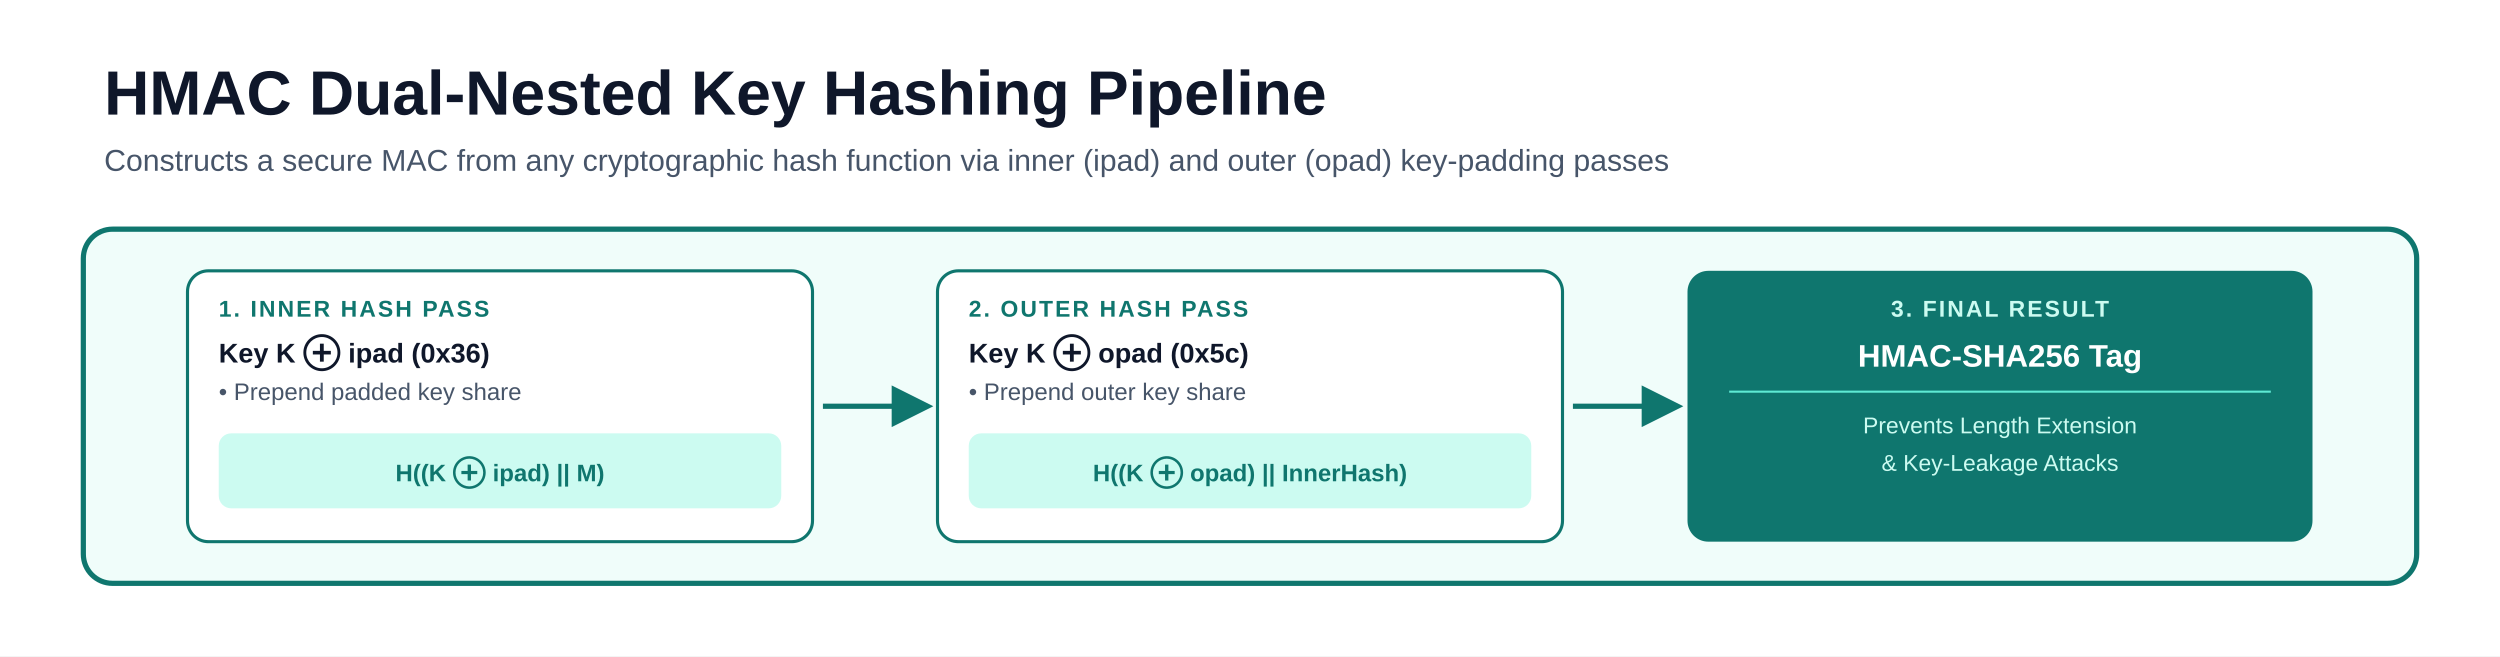
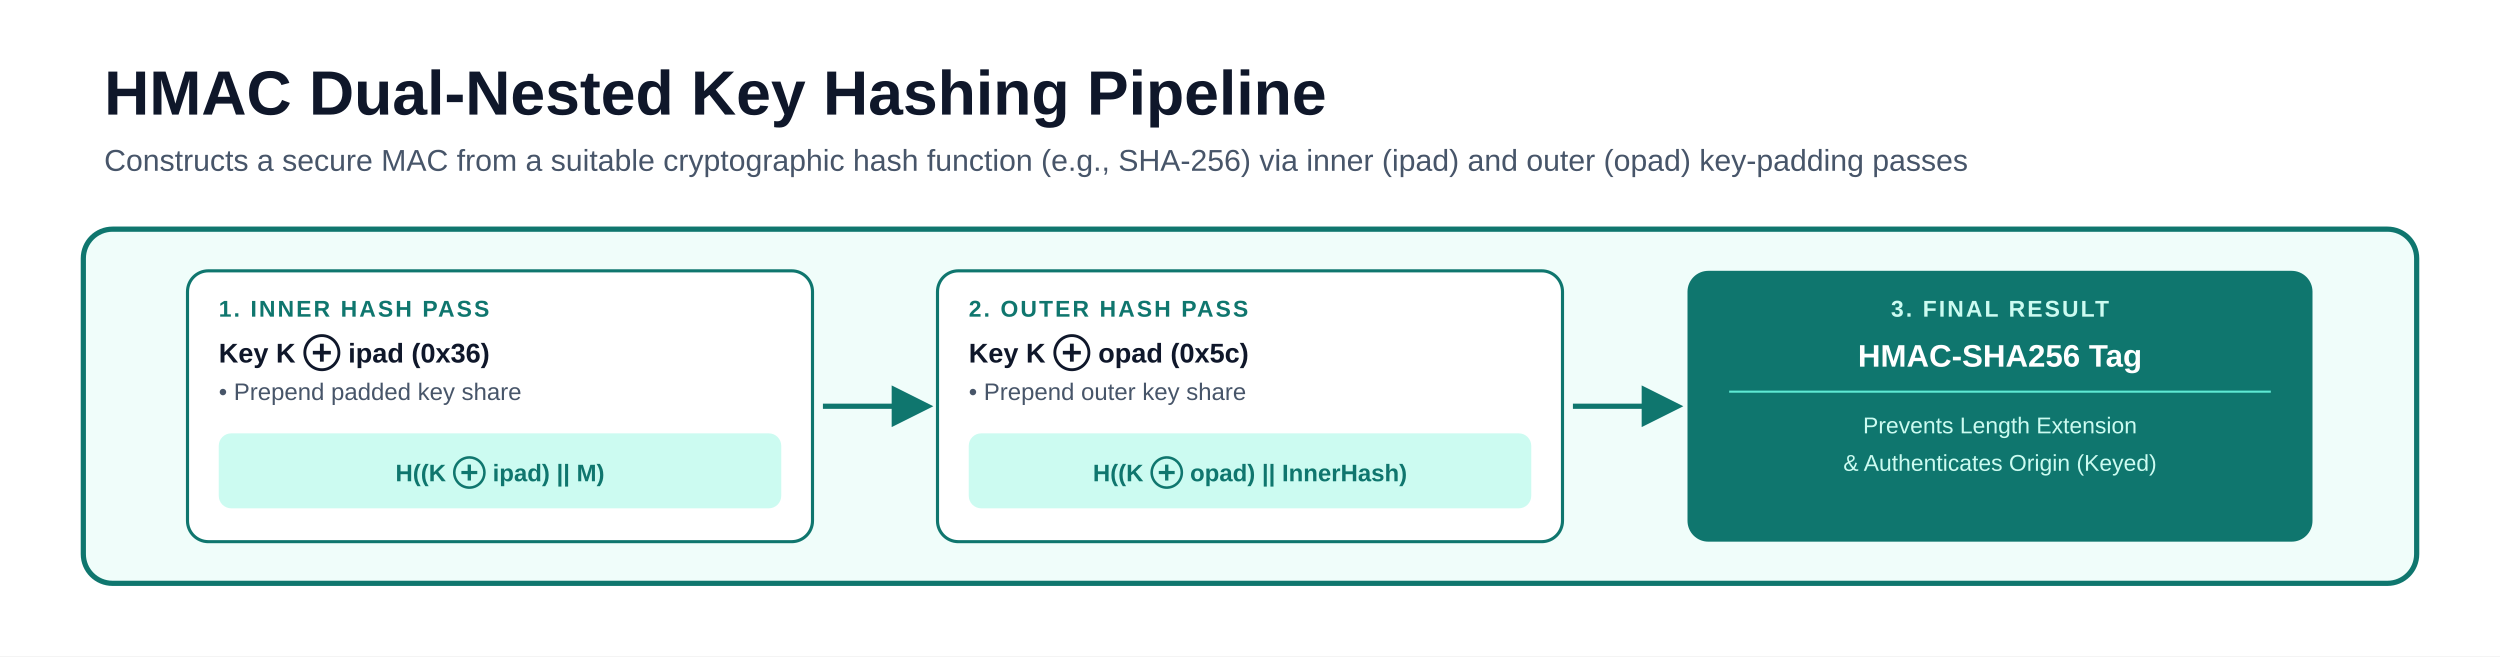
<svg xmlns="http://www.w3.org/2000/svg" viewBox="0 0 1200 315" font-family="-apple-system, BlinkMacSystemFont, 'Segoe UI', Arial, sans-serif">
  <rect width="1200" height="315" fill="#ffffff" />
  <defs>
    <marker id="arrow-teal" viewBox="0 0 10 10" refX="8.5" refY="5" markerWidth="8" markerHeight="8" orient="auto">
      <path d="M0 0 L10 5 L0 10Z" fill="#0f766e" />
    </marker>
  </defs>
  <text x="50" y="55" font-size="30" font-weight="850" fill="#0f172a">HMAC Dual-Nested Key Hashing Pipeline</text>
-   <text x="50" y="82" font-size="14.5" fill="#475569">Constructs a secure MAC from any cryptographic hash function via inner (ipad) and outer (opad) key-padding passes</text>
+   <text x="50" y="82" font-size="14.5" fill="#475569">Constructs a secure MAC from a suitable cryptographic hash function (e.g., SHA-256) via inner (ipad) and outer (opad) key-padding passes</text>
  <rect x="40" y="110" width="1120" height="170" rx="14" fill="#f0fdfa" stroke="#0f766e" stroke-width="2.5" />
  <rect x="90" y="130" width="300" height="130" rx="10" fill="#ffffff" stroke="#0f766e" stroke-width="1.5" />
  <text x="105" y="152" font-size="11" font-weight="900" letter-spacing="1" fill="#0f766e">1. INNER HASH PASS</text>
  <text x="105" y="174" font-size="13" font-weight="800" fill="#0f172a">Key K ⊕ ipad (0x36)</text>
  <text x="105" y="192" font-size="11.5" fill="#475569">• Prepend padded key share</text>
  <rect x="105" y="208" width="270" height="36" rx="6" fill="#ccfbf1" />
  <text x="240" y="231" font-size="11.5" font-weight="800" fill="#0f766e" text-anchor="middle">H((K ⊕ ipad) || M)</text>
  <path d="M 395 195 L 445 195" fill="none" stroke="#0f766e" stroke-width="2.5" marker-end="url(#arrow-teal)" />
  <rect x="450" y="130" width="300" height="130" rx="10" fill="#ffffff" stroke="#0f766e" stroke-width="1.5" />
  <text x="465" y="152" font-size="11" font-weight="900" letter-spacing="1" fill="#0f766e">2. OUTER HASH PASS</text>
  <text x="465" y="174" font-size="13" font-weight="800" fill="#0f172a">Key K ⊕ opad (0x5c)</text>
  <text x="465" y="192" font-size="11.5" fill="#475569">• Prepend outer key share</text>
  <rect x="465" y="208" width="270" height="36" rx="6" fill="#ccfbf1" />
  <text x="600" y="231" font-size="11.5" font-weight="800" fill="#0f766e" text-anchor="middle">H((K ⊕ opad) || InnerHash)</text>
  <path d="M 755 195 L 805 195" fill="none" stroke="#0f766e" stroke-width="2.5" marker-end="url(#arrow-teal)" />
  <rect x="810" y="130" width="300" height="130" rx="10" fill="#0f766e" />
  <text x="960" y="152" font-size="11" font-weight="900" letter-spacing="1" fill="#ccfbf1" text-anchor="middle">3. FINAL RESULT</text>
  <text x="960" y="176" font-size="15" font-weight="800" fill="#ffffff" text-anchor="middle">HMAC-SHA256 Tag</text>
  <line x1="830" y1="188" x2="1090" y2="188" stroke="#5eead4" stroke-width="1" />
  <text x="960" y="208" font-size="11" fill="#ccfbf1" text-anchor="middle">Prevents Length Extension</text>
-   <text x="960" y="226" font-size="11" fill="#ccfbf1" text-anchor="middle">&amp; Key-Leakage Attacks</text>
+   <text x="960" y="226" font-size="11" fill="#ccfbf1" text-anchor="middle">&amp; Authenticates Origin (Keyed)</text>
</svg>
